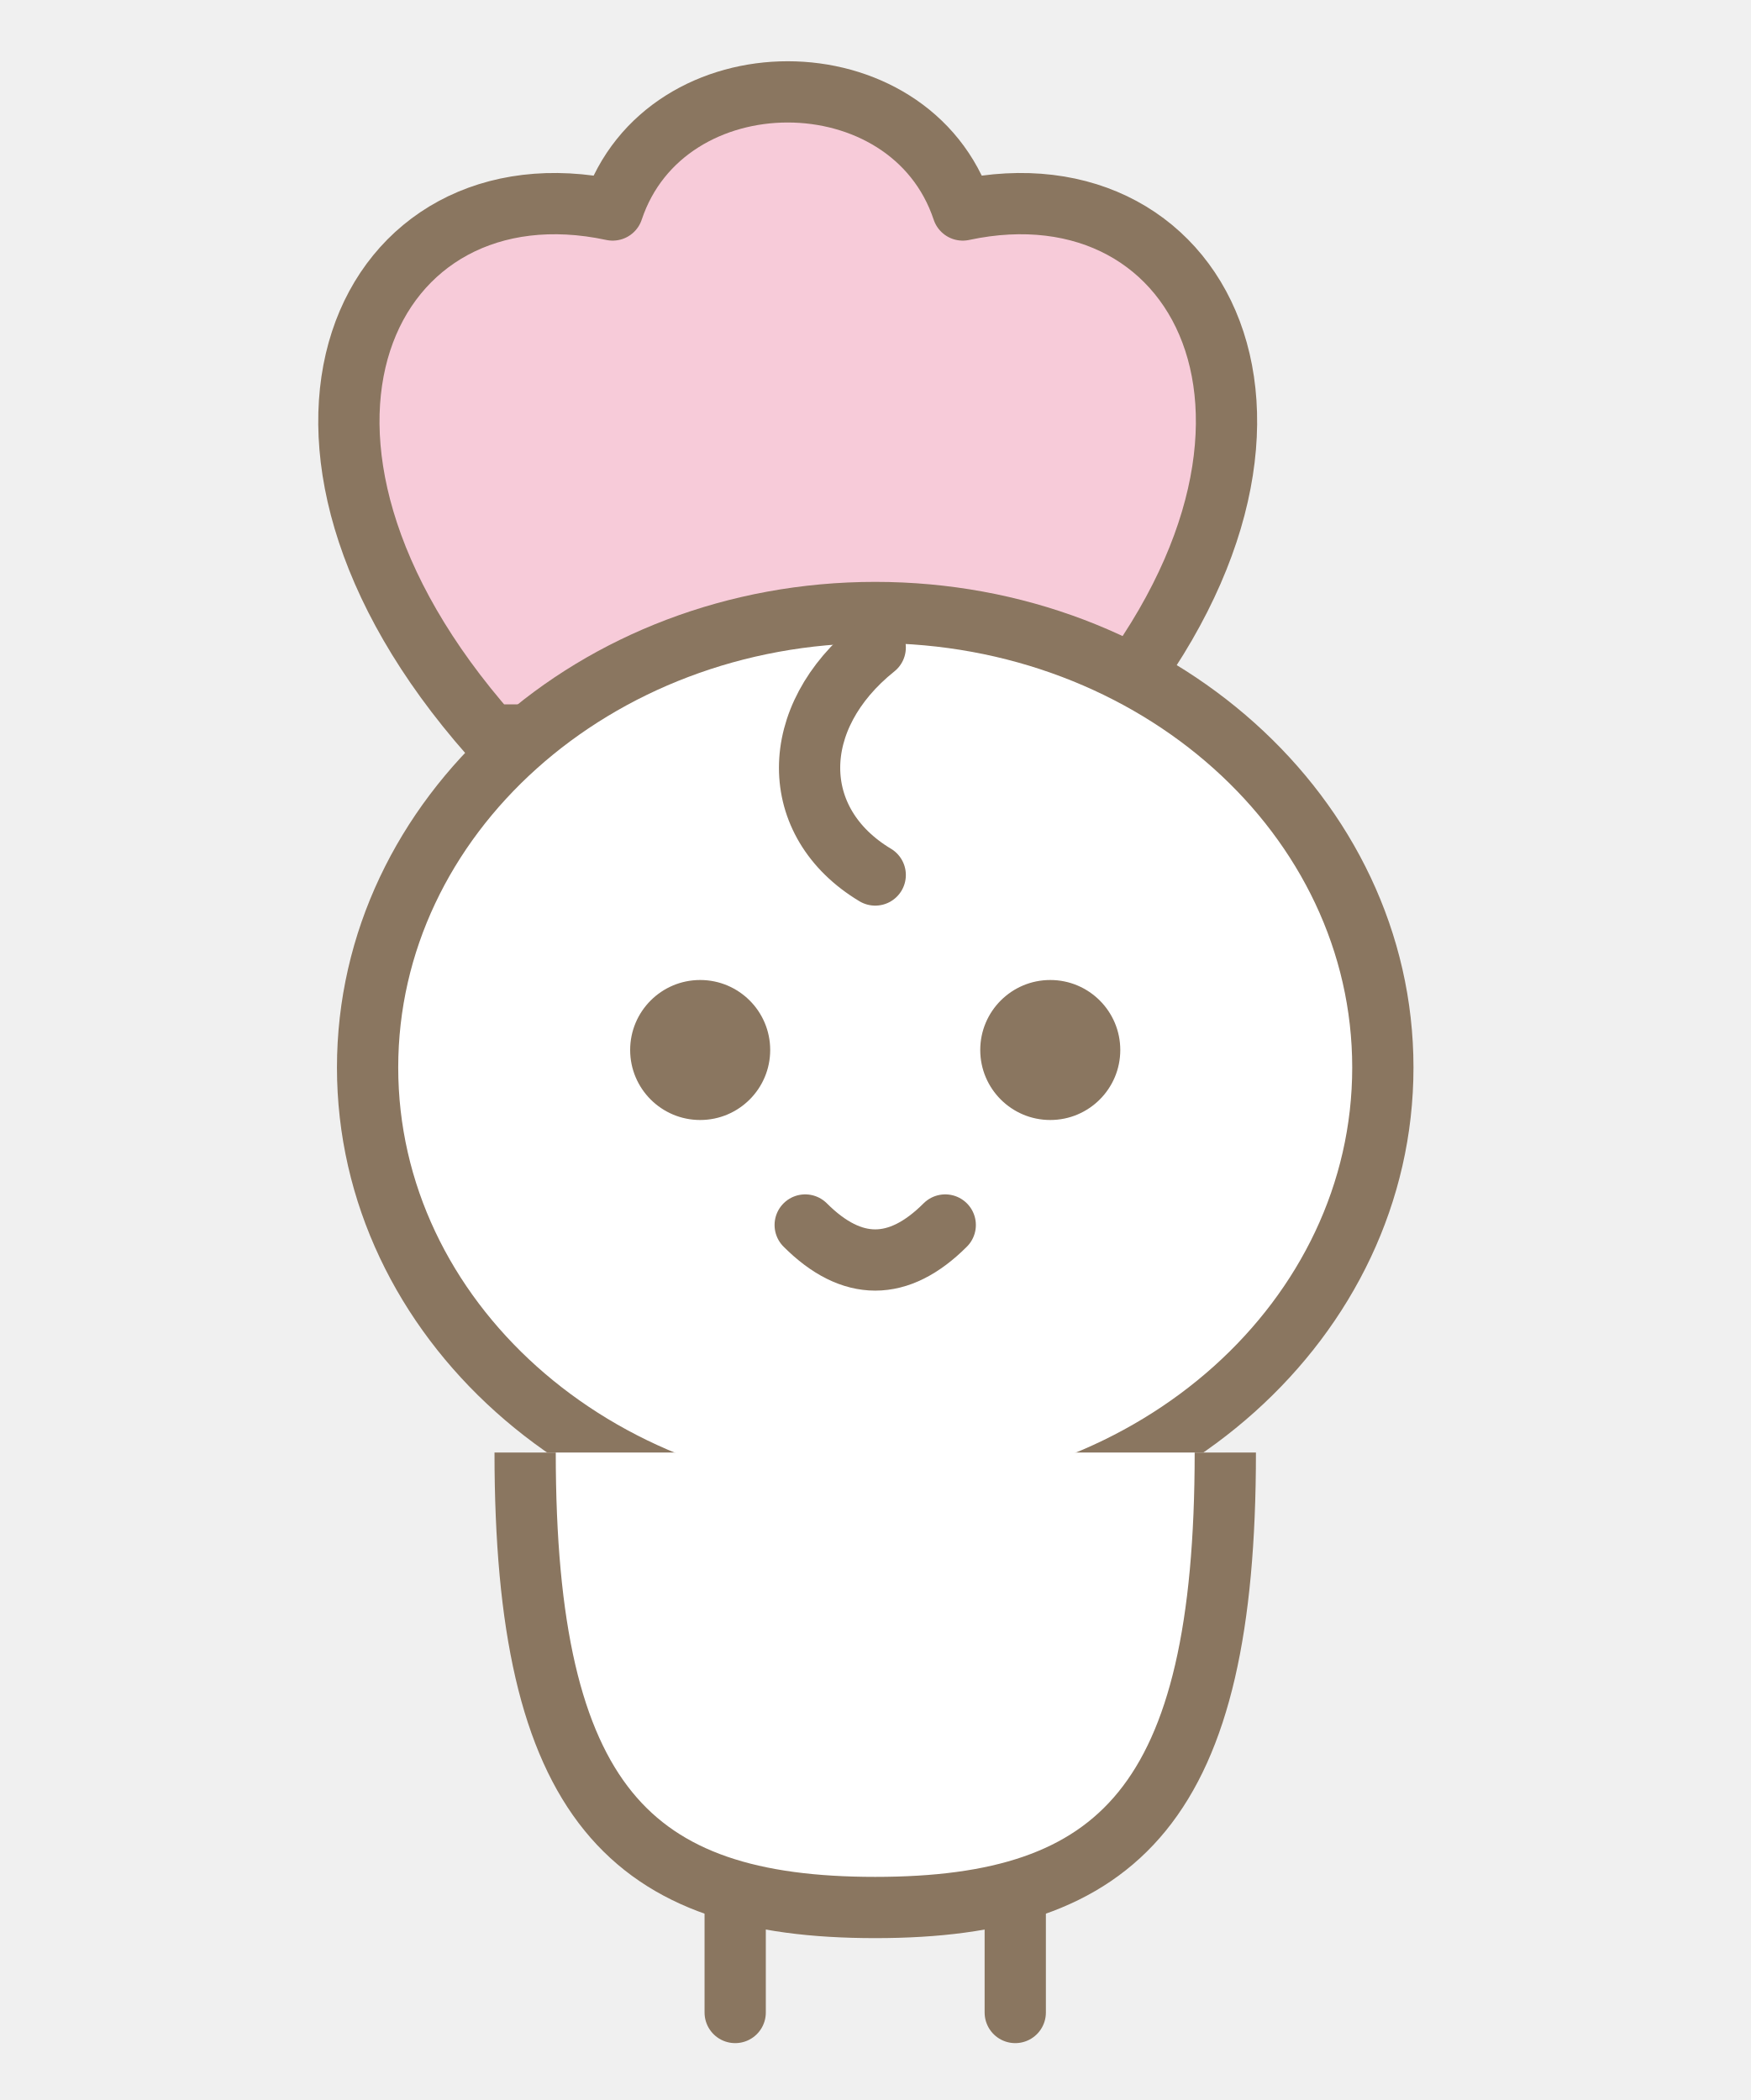
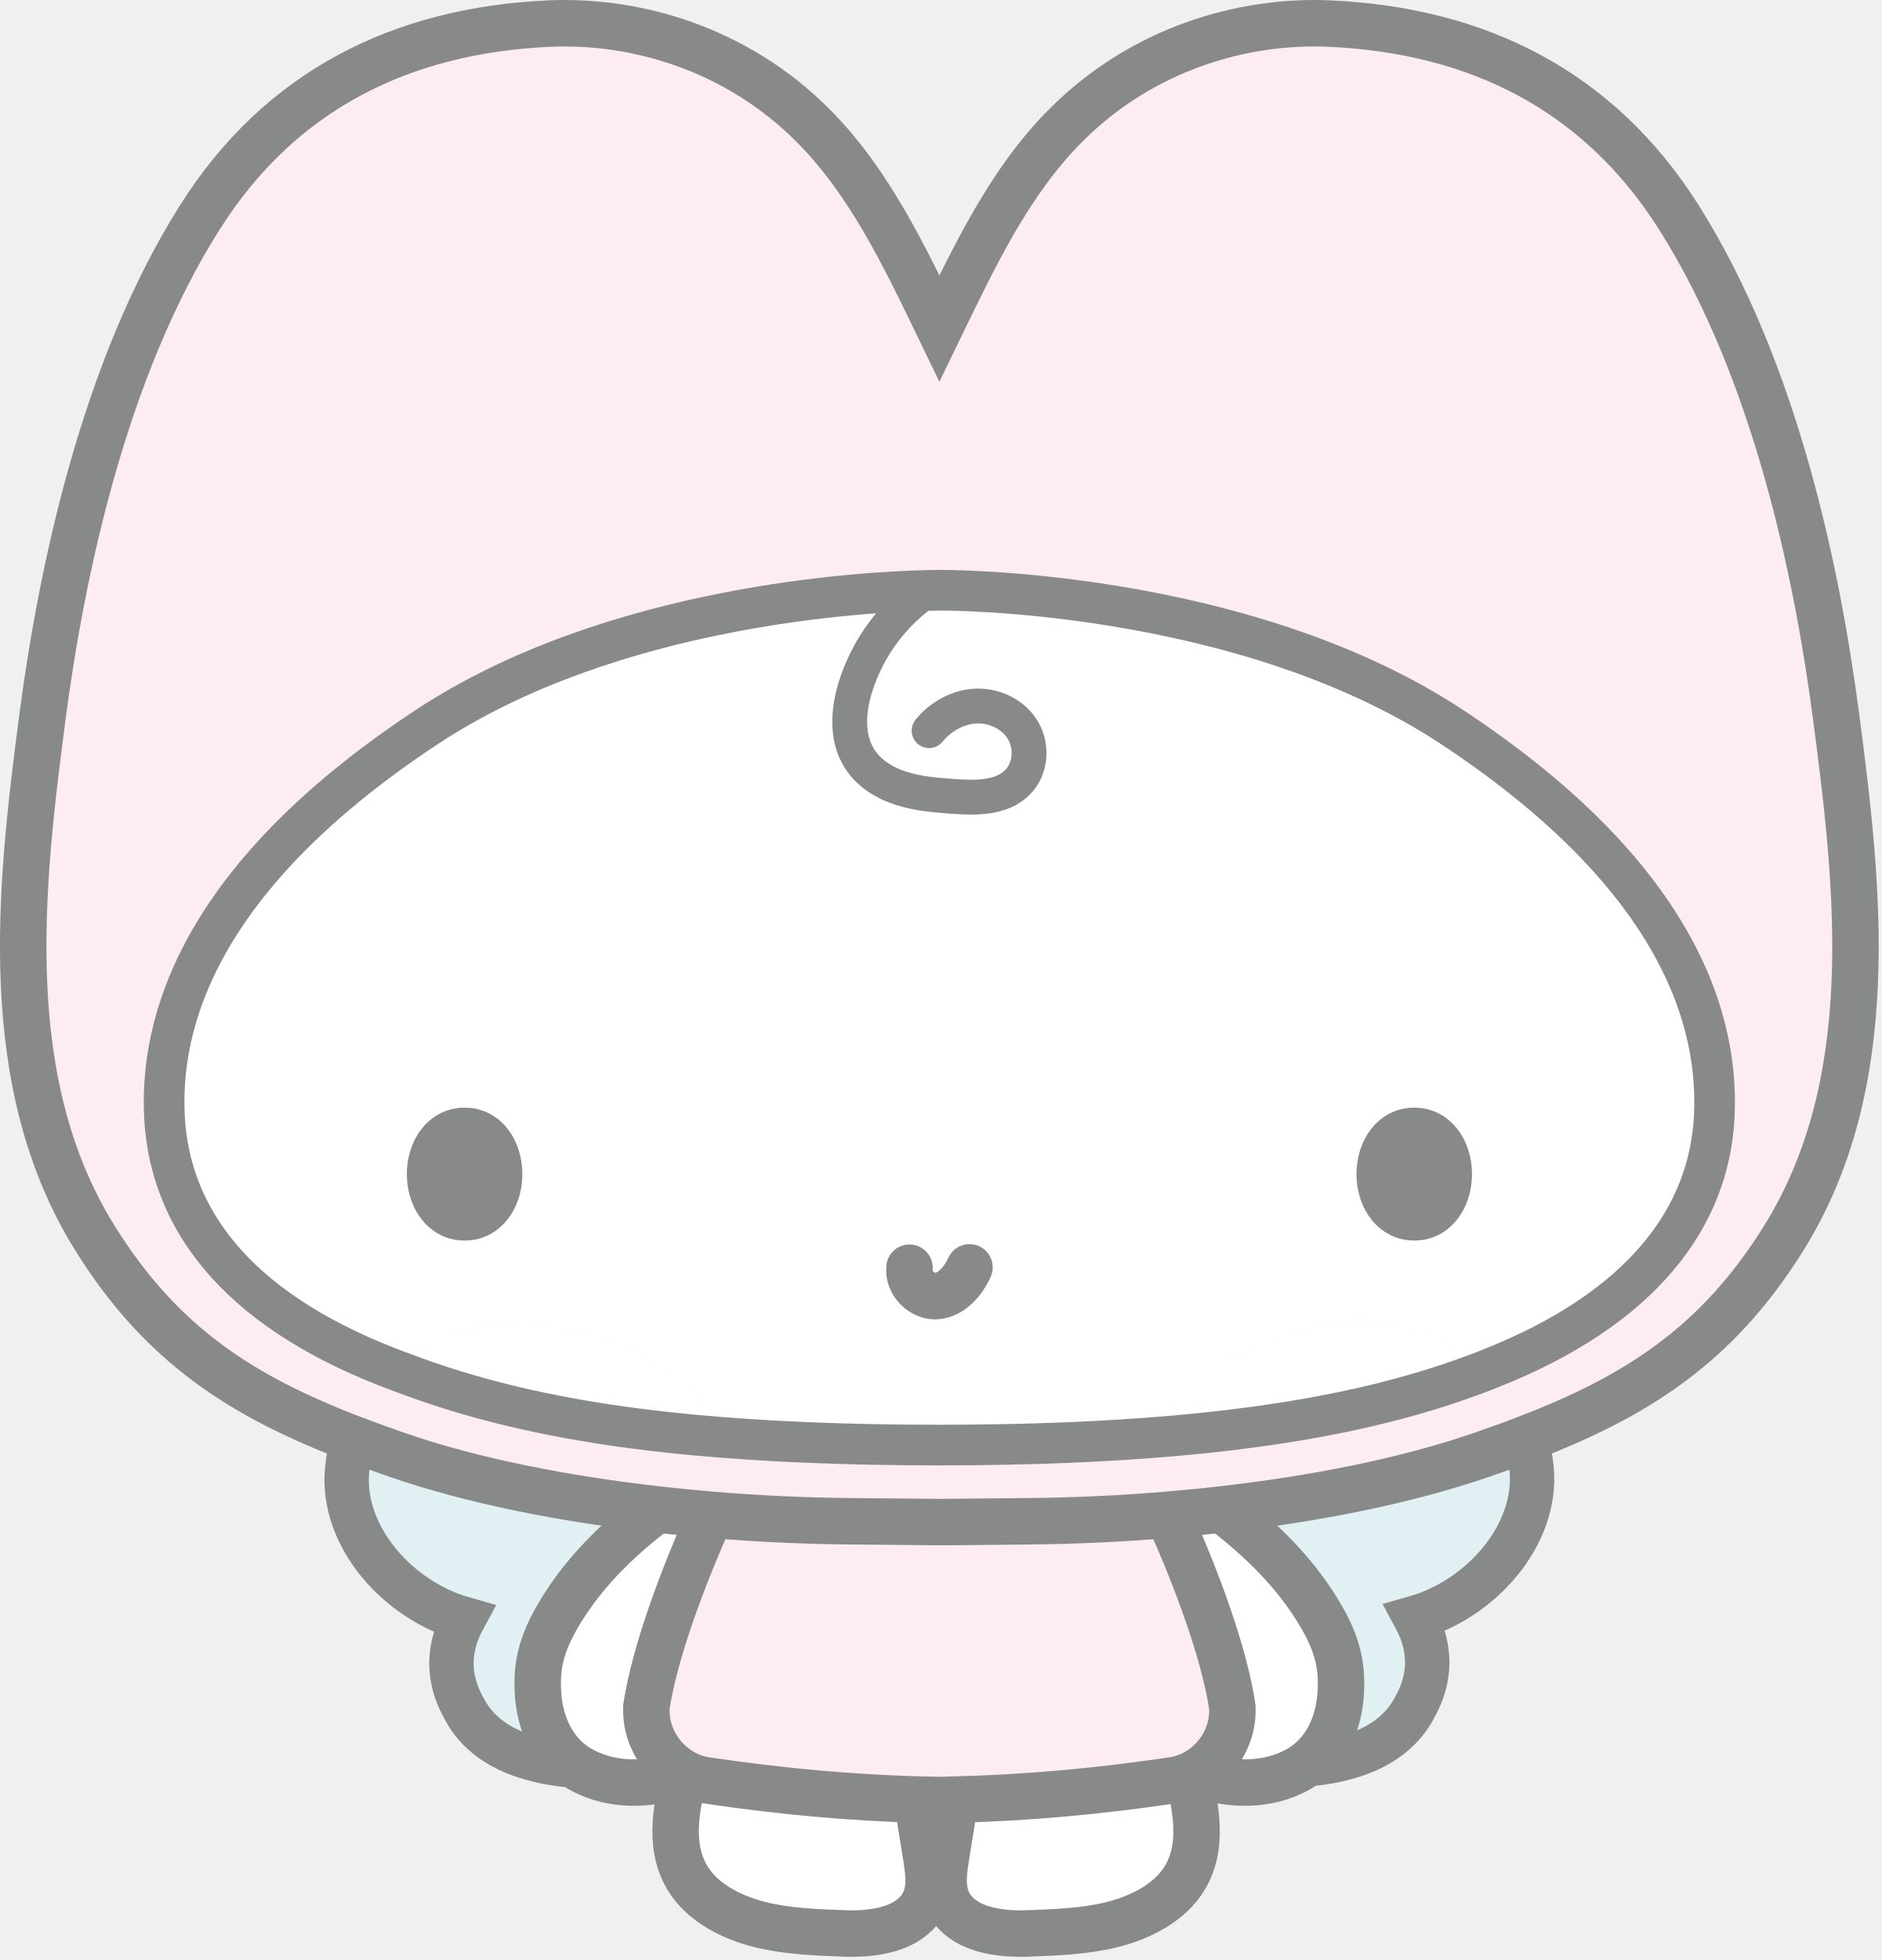
- <svg xmlns="http://www.w3.org/2000/svg" width="200" height="240" viewBox="0 0 200 240" fill="none">
-   <g stroke="#8A7660" stroke-width="7" stroke-linejoin="round">
-     <path d="M56 84 c-30 -34 -14 -66 14 -60 6 -18 34 -18 40 0 28 -6 44 26 14 60 Z" fill="#F7CBD9" />
-     <ellipse cx="100" cy="122" rx="58" ry="52" fill="#FFFFFF" />
-     <path d="M100 74 c-10 8 -10 20 0 26" fill="none" stroke-linecap="round" />
-     <circle cx="80" cy="120" r="8" fill="#8A7660" stroke="none" />
-     <circle cx="120" cy="120" r="8" fill="#8A7660" stroke="none" />
-     <path d="M92 140 q8 8 16 0" fill="none" stroke-linecap="round" />
-     <path d="M60 166 c0 40 12 52 40 52 s40 -12 40 -52" fill="#FFFFFF" />
-     <path d="M84 218 v12 M116 218 v12" stroke-linecap="round" />
+ <svg xmlns="http://www.w3.org/2000/svg" width="169" height="176" viewBox="0 0 169 176" fill="none">
+   <g clip-path="url(#clip0_874_5015)">
+     <path d="M83.236 53.022C77.907 53.137 54.994 54.284 38.328 65.287C19.524 77.698 14.278 90.14 14.768 100.215C15.217 109.288 21.057 117.36 34.719 122.721C35.022 122.836 35.335 122.961 35.648 123.075C33.874 124.786 32.498 126.913 31.747 129.218C21.766 125.401 14.539 120.812 8.552 111.217C-0.156 97.273 1.784 79.815 3.817 64.348C5.486 51.708 9.209 33.342 17.959 19.503C25.145 8.145 35.992 2.722 49.331 2.117C57.059 1.773 66.132 4.328 73.078 11.326C78.084 16.363 81.244 23.028 84.373 29.494C87.512 23.028 90.651 16.363 95.657 11.326C102.593 4.328 111.677 1.773 119.405 2.117C132.744 2.722 143.59 8.145 150.776 19.503C159.526 33.342 163.249 51.708 164.908 64.348C166.952 79.815 168.891 97.273 160.183 111.217C154.197 120.802 146.98 125.391 137.009 129.208C136.29 126.934 134.965 124.838 133.244 123.128L133.87 122.877C147.512 117.485 153.529 109.288 153.967 100.215C154.457 90.14 149.222 77.698 130.418 65.287C111.437 52.761 84.373 53.001 84.373 53.001C84.373 53.001 83.966 53.001 83.236 53.022Z" fill="#FDEDF3" />
+     <path d="M83.236 53.022C83.966 53.001 84.373 53.001 84.373 53.001C84.373 53.001 111.437 52.762 130.418 65.287C149.222 77.698 154.457 90.14 153.967 100.215C153.529 109.288 147.512 117.485 133.87 122.877L133.244 123.128C131.284 121.209 128.812 119.79 126.121 119.206C118.591 117.579 109.935 121.063 105.242 125.777L105.523 128.926C99.589 129.448 92.622 129.761 84.373 129.761C75.665 129.761 68.468 129.427 62.398 128.864L62.732 125.161C57.904 120.812 49.758 117.757 42.614 119.3C39.986 119.863 37.577 121.23 35.648 123.076C35.335 122.961 35.022 122.836 34.719 122.721C21.057 117.36 15.217 109.288 14.768 100.215C14.278 90.14 19.524 77.698 38.328 65.287C54.994 54.284 77.907 53.137 83.236 53.022ZM132.201 105.429C132.201 102.186 130.105 99.464 127.018 99.464C123.931 99.464 121.835 102.186 121.835 105.429C121.835 108.673 123.931 111.395 127.018 111.395C130.105 111.395 132.201 108.662 132.201 105.429ZM46.911 105.429C46.911 102.186 44.815 99.464 41.728 99.464C38.641 99.464 36.544 102.186 36.544 105.429C36.544 108.673 38.641 111.395 41.728 111.395C44.815 111.395 46.911 108.662 46.911 105.429Z" fill="white" />
+     <path d="M137.562 131.899C138.115 137.843 133.015 143.59 127.102 145.269C129.271 149.284 127.613 152.288 127.008 153.414C125.652 155.948 123.18 157.169 121.146 157.753C119.77 158.149 118.497 158.358 117.298 158.42C119.426 156.856 120.281 154.321 120.416 152.037C120.583 149.326 120.041 147.219 118.007 144.08C115.755 140.607 112.814 137.885 109.747 135.538C117.945 134.61 126.215 133.015 133.171 130.605C134.496 130.147 135.779 129.688 137.009 129.208C137.291 130.084 137.479 130.981 137.562 131.899Z" fill="#E1F1F3" />
+     <path d="M58.999 135.539C50.801 134.61 42.52 133.025 35.564 130.605C34.25 130.147 32.978 129.688 31.747 129.218C32.498 126.914 33.875 124.786 35.648 123.076C40.049 124.755 45.242 126.361 52.491 127.591C55.432 128.092 58.707 128.52 62.399 128.864C68.468 129.427 75.665 129.761 84.373 129.761C92.623 129.761 99.589 129.448 105.524 128.926C119.217 127.717 127.404 125.37 133.244 123.128C134.965 124.838 136.29 126.934 137.009 129.208C135.779 129.688 134.496 130.147 133.171 130.605C126.215 133.015 117.945 134.61 109.747 135.539C108.12 135.726 106.504 135.883 104.898 136.018C100.622 136.383 96.45 136.561 92.581 136.602C89.9 136.623 87.283 136.654 84.717 136.675H84.018C81.453 136.654 78.835 136.623 76.155 136.602C72.275 136.561 68.103 136.383 63.838 136.018C62.232 135.883 60.615 135.726 58.999 135.539Z" fill="#FDEDF3" />
+     <path d="M127.018 99.464C130.105 99.464 132.201 102.186 132.201 105.429C132.201 108.673 130.105 111.395 127.018 111.395C123.931 111.395 121.835 108.662 121.835 105.429C121.835 102.196 123.931 99.464 127.018 99.464Z" fill="#888989" />
+     <path d="M126.121 119.206C128.812 119.79 131.284 121.209 133.244 123.128C127.404 125.37 119.217 127.717 105.523 128.926L105.242 125.777C109.935 121.063 118.591 117.579 126.121 119.206Z" fill="white" />
+     <path d="M117.298 158.42C117.1 158.577 116.881 158.712 116.651 158.848C113.846 160.454 110.269 160.371 107.317 159.203C109.361 158.107 110.79 155.865 110.686 153.31C109.956 148.377 107.411 141.598 104.898 136.018C106.504 135.883 108.12 135.726 109.747 135.539C112.814 137.885 115.755 140.607 118.007 144.08C120.041 147.219 120.583 149.326 120.416 152.038C120.281 154.322 119.426 156.856 117.298 158.42Z" fill="white" />
+     <path d="M107.317 159.202C107.119 159.307 106.911 159.411 106.702 159.484C106.274 159.661 105.826 159.786 105.367 159.859C98.713 160.85 92.111 161.455 85.541 161.601C85.155 161.622 84.759 161.622 84.373 161.632H84.362C77.417 161.528 70.429 160.913 63.368 159.859C62.711 159.755 62.086 159.547 61.502 159.244C61.512 159.223 61.512 159.192 61.523 159.171L61.429 159.202C59.385 158.107 57.956 155.865 58.05 153.31C58.79 148.377 61.335 141.598 63.838 136.018C68.103 136.383 72.275 136.561 76.155 136.602C78.835 136.623 81.453 136.654 84.018 136.675H84.717C87.283 136.654 89.9 136.623 92.581 136.602C96.45 136.561 100.622 136.383 104.898 136.018C107.411 141.598 109.956 148.377 110.686 153.31C110.79 155.865 109.361 158.107 107.317 159.202Z" fill="#FDEDF3" />
+     <path d="M106.702 159.484C107.536 162.728 108.12 166.294 106.097 169.1C104.741 170.977 102.384 172.187 99.923 172.813C97.462 173.428 94.865 173.522 92.299 173.616C89.974 173.699 87.356 173.355 85.865 171.822C85.009 170.946 84.749 169.924 84.749 168.839C84.749 168.203 84.842 167.535 84.947 166.857C85.228 165.116 85.291 164.719 85.572 162.978L85.541 161.601C92.112 161.455 98.713 160.85 105.367 159.859C105.826 159.786 106.274 159.661 106.702 159.484Z" fill="white" />
+     <path d="M83.403 168.839C83.403 169.924 83.142 170.946 82.287 171.822C80.796 173.355 78.178 173.699 75.852 173.616C73.287 173.522 70.69 173.428 68.228 172.813C65.767 172.187 63.41 170.977 62.054 169.1C59.979 166.232 60.646 162.55 61.502 159.244C62.086 159.547 62.711 159.755 63.368 159.859C70.429 160.913 77.416 161.528 84.362 161.632H84.373C84.759 161.622 85.155 161.622 85.541 161.601L85.572 162.978C85.291 164.719 85.228 165.116 84.946 166.857C84.842 167.535 84.748 168.203 84.748 168.839H83.403Z" fill="white" />
+     <path d="M62.732 125.161L62.398 128.864C58.706 128.519 55.432 128.092 52.491 127.591C45.242 126.361 40.049 124.755 35.648 123.075C37.577 121.229 39.986 119.863 42.614 119.3C49.758 117.756 57.904 120.812 62.732 125.161Z" fill="white" />
+     <path d="M51.583 158.525C49.352 156.96 48.465 154.374 48.319 152.038C48.152 149.316 48.705 147.219 50.728 144.08C52.981 140.607 55.922 137.885 58.998 135.539C60.615 135.726 62.232 135.883 63.838 136.018C61.335 141.598 58.79 148.377 58.049 153.31C57.956 155.865 59.384 158.107 61.428 159.203C59.092 160.131 56.37 160.371 53.951 159.641C53.304 159.442 52.678 159.182 52.094 158.848C51.917 158.744 51.74 158.639 51.583 158.525Z" fill="white" />
+     <path d="M35.564 130.605C42.52 133.025 50.801 134.61 58.999 135.539C55.922 137.885 52.981 140.607 50.728 144.08C48.705 147.219 48.152 149.316 48.319 152.038C48.465 154.374 49.352 156.96 51.584 158.525C50.353 158.472 49.018 158.264 47.589 157.847C45.555 157.263 43.084 156.053 41.728 153.508C41.123 152.392 39.454 149.378 41.634 145.363C35.721 143.684 30.621 137.948 31.173 132.003C31.257 131.064 31.455 130.126 31.747 129.218C32.978 129.688 34.25 130.147 35.564 130.605Z" fill="#E1F1F3" />
+     <path d="M41.728 99.464C44.815 99.464 46.911 102.186 46.911 105.429C46.911 108.673 44.815 111.395 41.728 111.395C38.641 111.395 36.544 108.662 36.544 105.429C36.544 102.196 38.641 99.464 41.728 99.464Z" fill="#888989" />
+     <path d="M51.604 158.525H51.584C50.353 158.472 49.018 158.264 47.589 157.847C45.555 157.263 43.084 156.053 41.728 153.508C41.123 152.392 39.454 149.378 41.634 145.363C35.721 143.684 30.621 137.948 31.173 132.003C31.257 131.064 31.455 130.126 31.747 129.218" stroke="#888989" stroke-width="3.984" stroke-miterlimit="10" />
+     <path d="M117.267 158.42H117.298C118.497 158.358 119.77 158.149 121.147 157.753C123.18 157.169 125.652 155.948 127.008 153.414C127.613 152.288 129.271 149.284 127.102 145.269C133.015 143.59 138.115 137.843 137.562 131.899C137.479 130.981 137.291 130.084 137.009 129.208" stroke="#888989" stroke-width="3.984" stroke-miterlimit="10" />
+     <path d="M61.543 159.077C61.543 159.077 61.522 159.14 61.522 159.171C61.522 159.192 61.522 159.223 61.502 159.244C60.646 162.55 59.979 166.232 62.054 169.1C63.41 170.977 65.767 172.187 68.228 172.812C70.69 173.428 73.287 173.522 75.852 173.616C78.178 173.699 80.796 173.355 82.287 171.822C83.142 170.946 83.403 169.924 83.403 168.839C83.403 168.203 83.309 167.535 83.205 166.857C82.923 165.116 82.861 164.719 82.579 162.978" stroke="#888989" stroke-width="4.172" stroke-linejoin="round" />
+     <path d="M106.598 159.077C106.629 159.213 106.671 159.348 106.702 159.484C107.536 162.727 108.12 166.294 106.097 169.1C104.741 170.977 102.384 172.187 99.923 172.812C97.462 173.428 94.865 173.522 92.299 173.616C89.974 173.699 87.356 173.355 85.865 171.822C85.009 170.946 84.749 169.924 84.749 168.839C84.749 168.203 84.842 167.535 84.947 166.857C85.228 165.116 85.291 164.719 85.572 162.978" stroke="#888989" stroke-width="4.172" stroke-linejoin="round" />
+     <path d="M58.998 135.539C55.922 137.885 52.981 140.607 50.728 144.08C48.705 147.219 48.152 149.316 48.319 152.038C48.465 154.374 49.352 156.96 51.583 158.525C51.74 158.639 51.917 158.744 52.094 158.848C52.678 159.182 53.304 159.442 53.951 159.641C56.37 160.371 59.092 160.131 61.428 159.203L61.522 159.171C61.522 159.171 61.575 159.15 61.595 159.14" stroke="#888989" stroke-width="4.172" stroke-linejoin="round" />
+     <path d="M109.747 135.539C112.813 137.885 115.755 140.607 118.007 144.08C120.041 147.219 120.583 149.326 120.416 152.038C120.281 154.322 119.426 156.856 117.298 158.42C117.1 158.577 116.881 158.712 116.651 158.848C113.846 160.454 110.269 160.371 107.317 159.203C107.265 159.182 107.203 159.161 107.15 159.14" stroke="#888989" stroke-width="4.172" stroke-linejoin="round" />
+     <path d="M104.898 136.018C107.411 141.598 109.956 148.377 110.686 153.31C110.79 155.865 109.361 158.107 107.317 159.202C107.119 159.307 106.911 159.411 106.702 159.484C106.274 159.661 105.826 159.786 105.367 159.859C98.713 160.85 92.111 161.455 85.541 161.601C85.155 161.622 84.759 161.622 84.373 161.632H84.362C77.417 161.528 70.429 160.913 63.368 159.859C62.711 159.755 62.086 159.547 61.502 159.244C61.481 159.234 61.45 159.223 61.429 159.202C59.385 158.107 57.956 155.865 58.05 153.31C58.79 148.377 61.335 141.598 63.838 136.018" stroke="#888989" stroke-width="4.172" stroke-linejoin="round" />
+     <path d="M63.838 136.018C68.103 136.383 72.275 136.56 76.155 136.602C78.835 136.623 81.453 136.654 84.018 136.675H84.717C87.283 136.654 89.9 136.623 92.581 136.602C96.45 136.56 100.622 136.383 104.898 136.018C106.504 135.883 108.12 135.726 109.747 135.538C117.945 134.61 126.215 133.015 133.171 130.605C134.496 130.147 135.779 129.688 137.009 129.208C146.98 125.391 154.197 120.802 160.183 111.217C168.891 97.273 166.952 79.815 164.908 64.348C163.249 51.708 159.526 33.342 150.776 19.503C143.59 8.145 132.744 2.722 119.405 2.117C111.677 1.773 102.593 4.328 95.657 11.326C90.651 16.363 87.512 23.028 84.373 29.494C81.244 23.028 78.084 16.363 73.078 11.326C66.132 4.328 57.059 1.773 49.331 2.117C35.992 2.722 25.145 8.145 17.959 19.503C9.209 33.342 5.486 51.708 3.817 64.348C1.784 79.815 -0.156 97.273 8.552 111.217C14.539 120.812 21.766 125.401 31.747 129.218C32.978 129.688 34.25 130.147 35.564 130.605C42.52 133.025 50.801 134.61 58.999 135.538C60.615 135.726 62.232 135.883 63.838 136.018Z" stroke="#888989" stroke-width="4.172" stroke-miterlimit="10" />
+     <path d="M153.967 100.215C154.457 90.14 149.222 77.698 130.418 65.287C111.437 52.762 84.373 53.001 84.373 53.001C84.373 53.001 83.966 53.001 83.236 53.022C77.907 53.137 54.994 54.284 38.328 65.287C19.524 77.698 14.278 90.14 14.768 100.215C15.217 109.288 21.057 117.36 34.719 122.721C35.022 122.836 35.335 122.961 35.648 123.076C40.049 124.755 45.242 126.361 52.491 127.591C55.432 128.092 58.706 128.52 62.398 128.864C68.468 129.427 75.665 129.761 84.373 129.761C92.622 129.761 99.589 129.448 105.523 128.926C119.217 127.717 127.404 125.37 133.244 123.128L133.87 122.877C147.512 117.485 153.529 109.288 153.967 100.215Z" stroke="#888989" stroke-width="3.65" stroke-miterlimit="10" />
+     <path d="M81.682 113.835C81.536 115.285 82.913 116.516 84.175 116.38C85.447 116.244 86.49 115.097 87.074 113.804" stroke="#888989" stroke-width="4.172" stroke-miterlimit="10" stroke-linecap="round" />
+     <path d="M83.497 52.835C83.403 52.897 83.32 52.949 83.236 53.022C80.233 55.066 77.948 58.143 76.853 61.616C76.175 63.754 75.988 66.226 77.198 68.124C78.032 69.448 79.461 70.324 80.952 70.794C82.444 71.273 84.029 71.399 85.593 71.513C87.648 71.659 89.994 71.701 91.423 70.21C92.581 69.021 92.727 67.039 91.892 65.61C91.069 64.182 89.368 63.347 87.721 63.399C86.062 63.452 84.488 64.328 83.445 65.61" stroke="#888989" stroke-width="3.129" stroke-miterlimit="10" stroke-linecap="round" />
  </g>
+   <defs>
+     <clipPath id="clip0_874_5015">
+       <rect width="168.735" height="175.712" fill="white" />
+     </clipPath>
+   </defs>
</svg>
